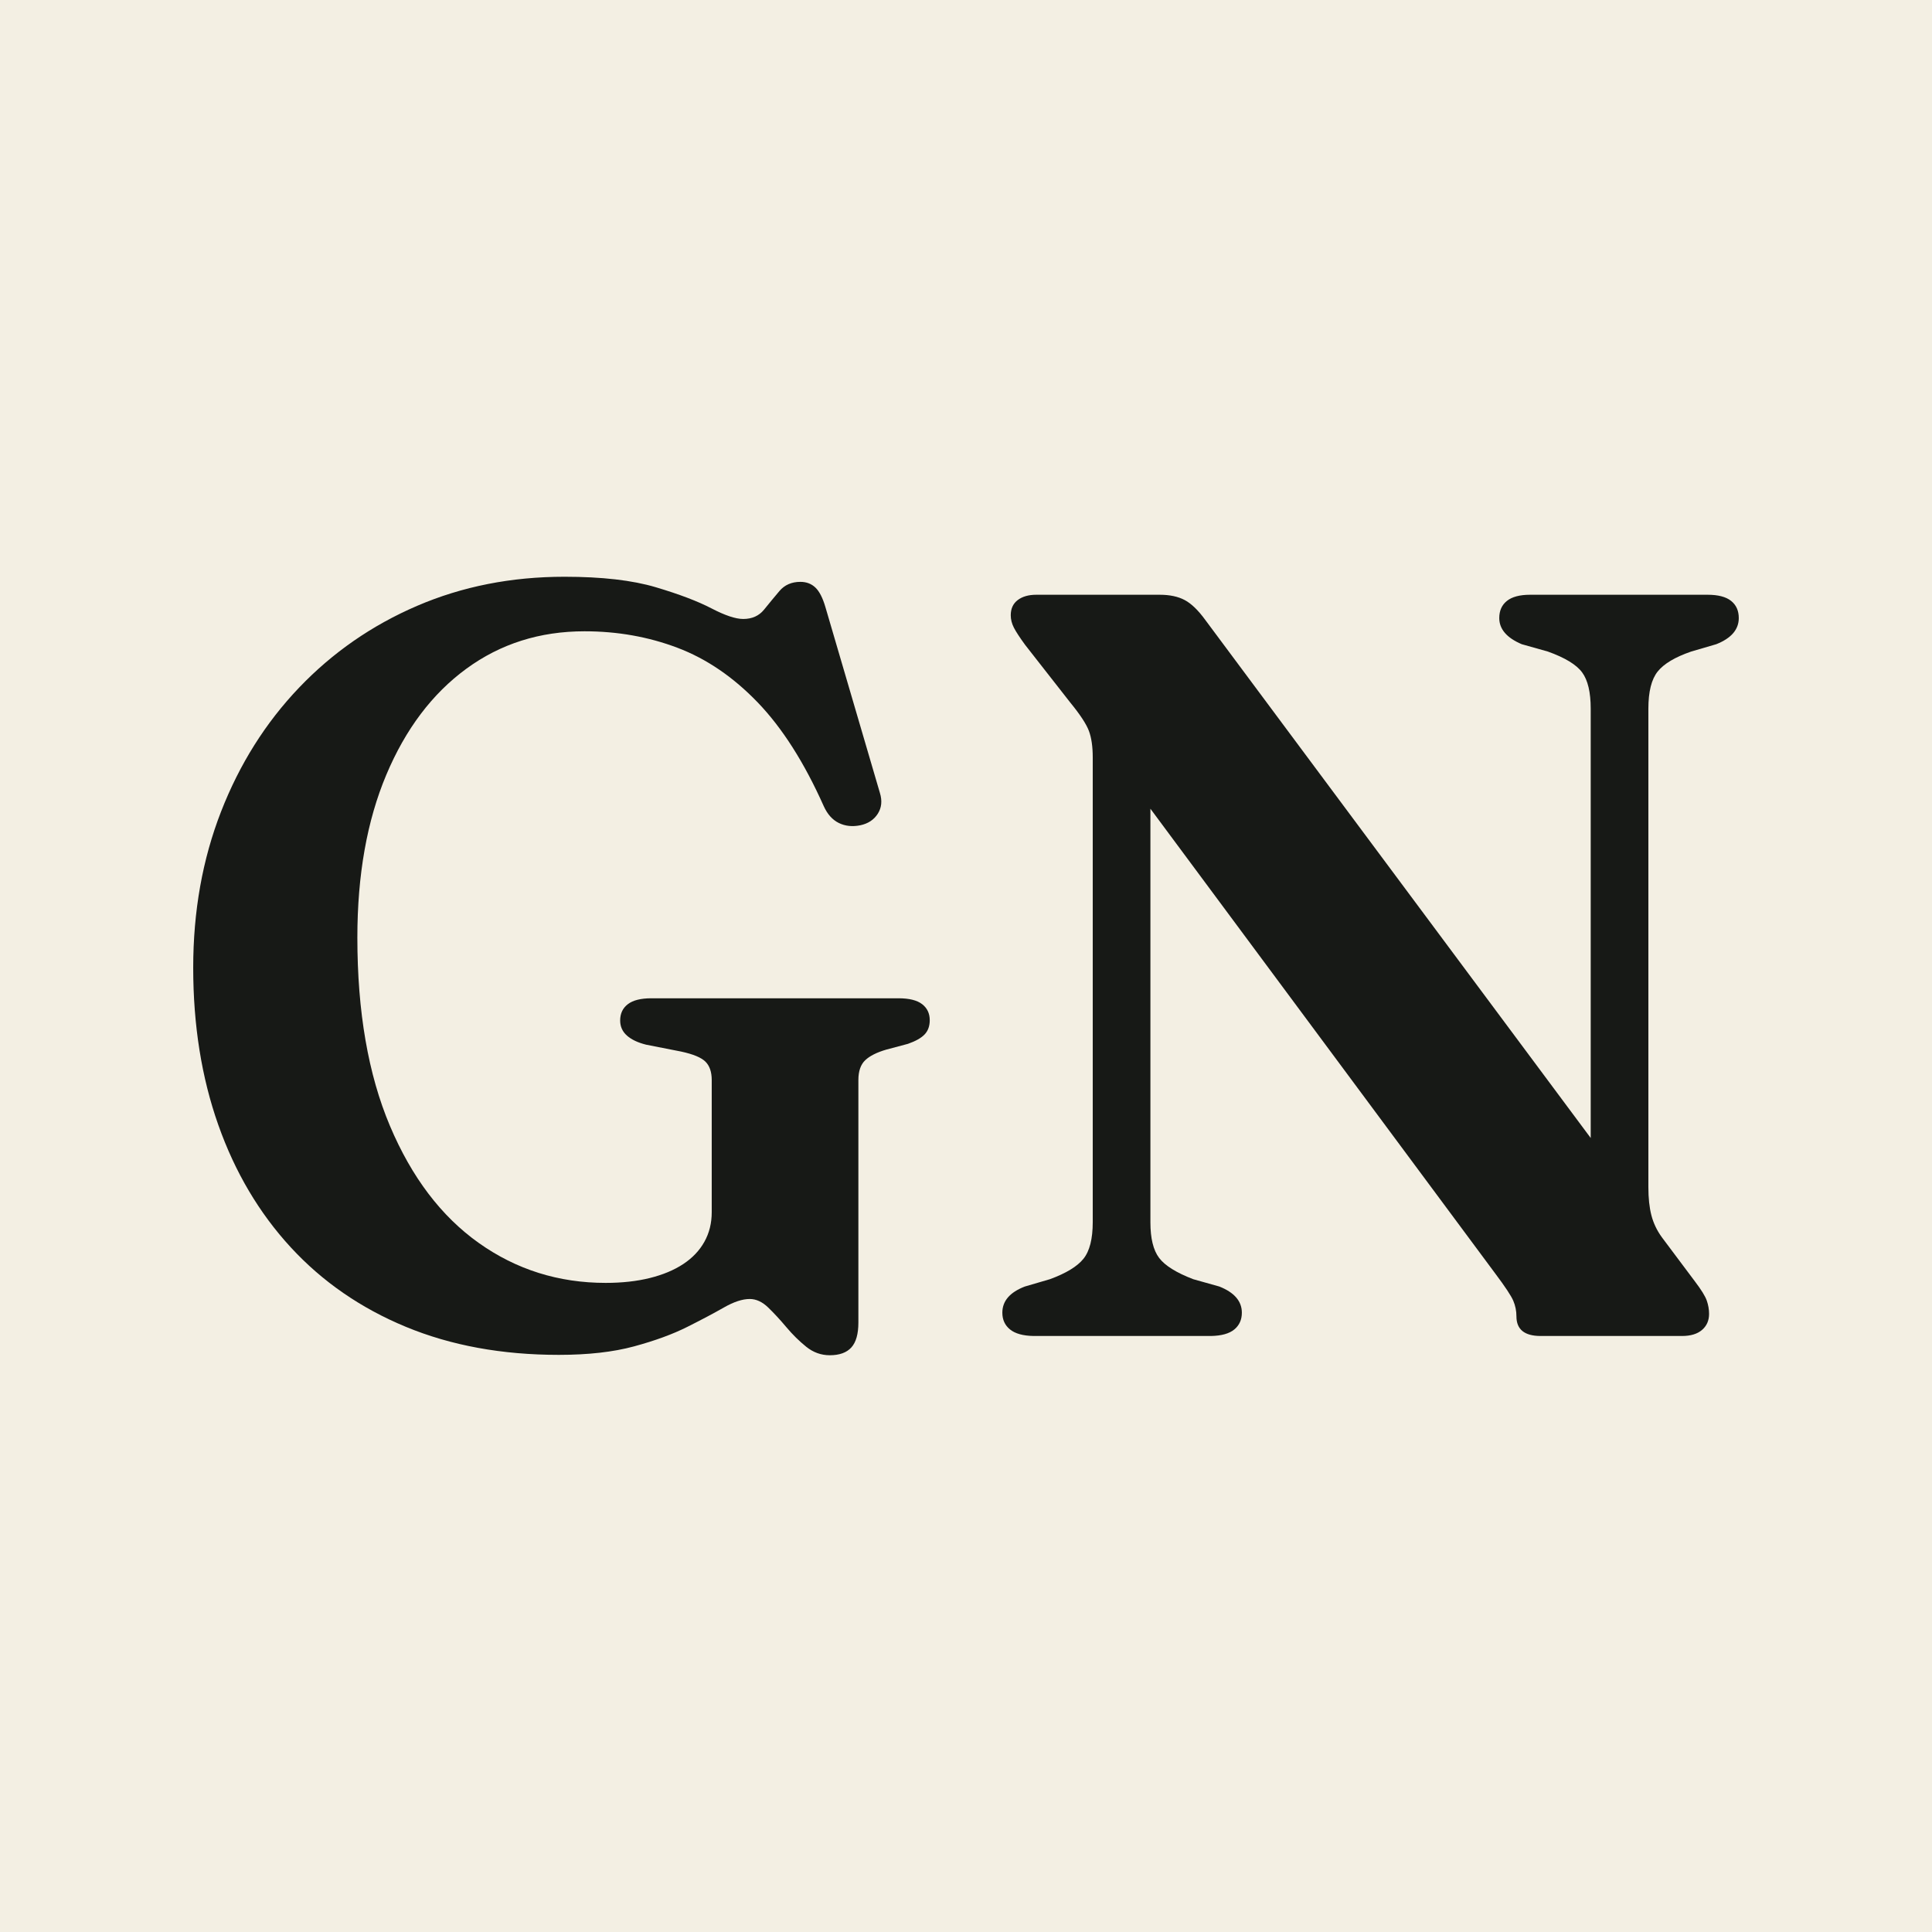
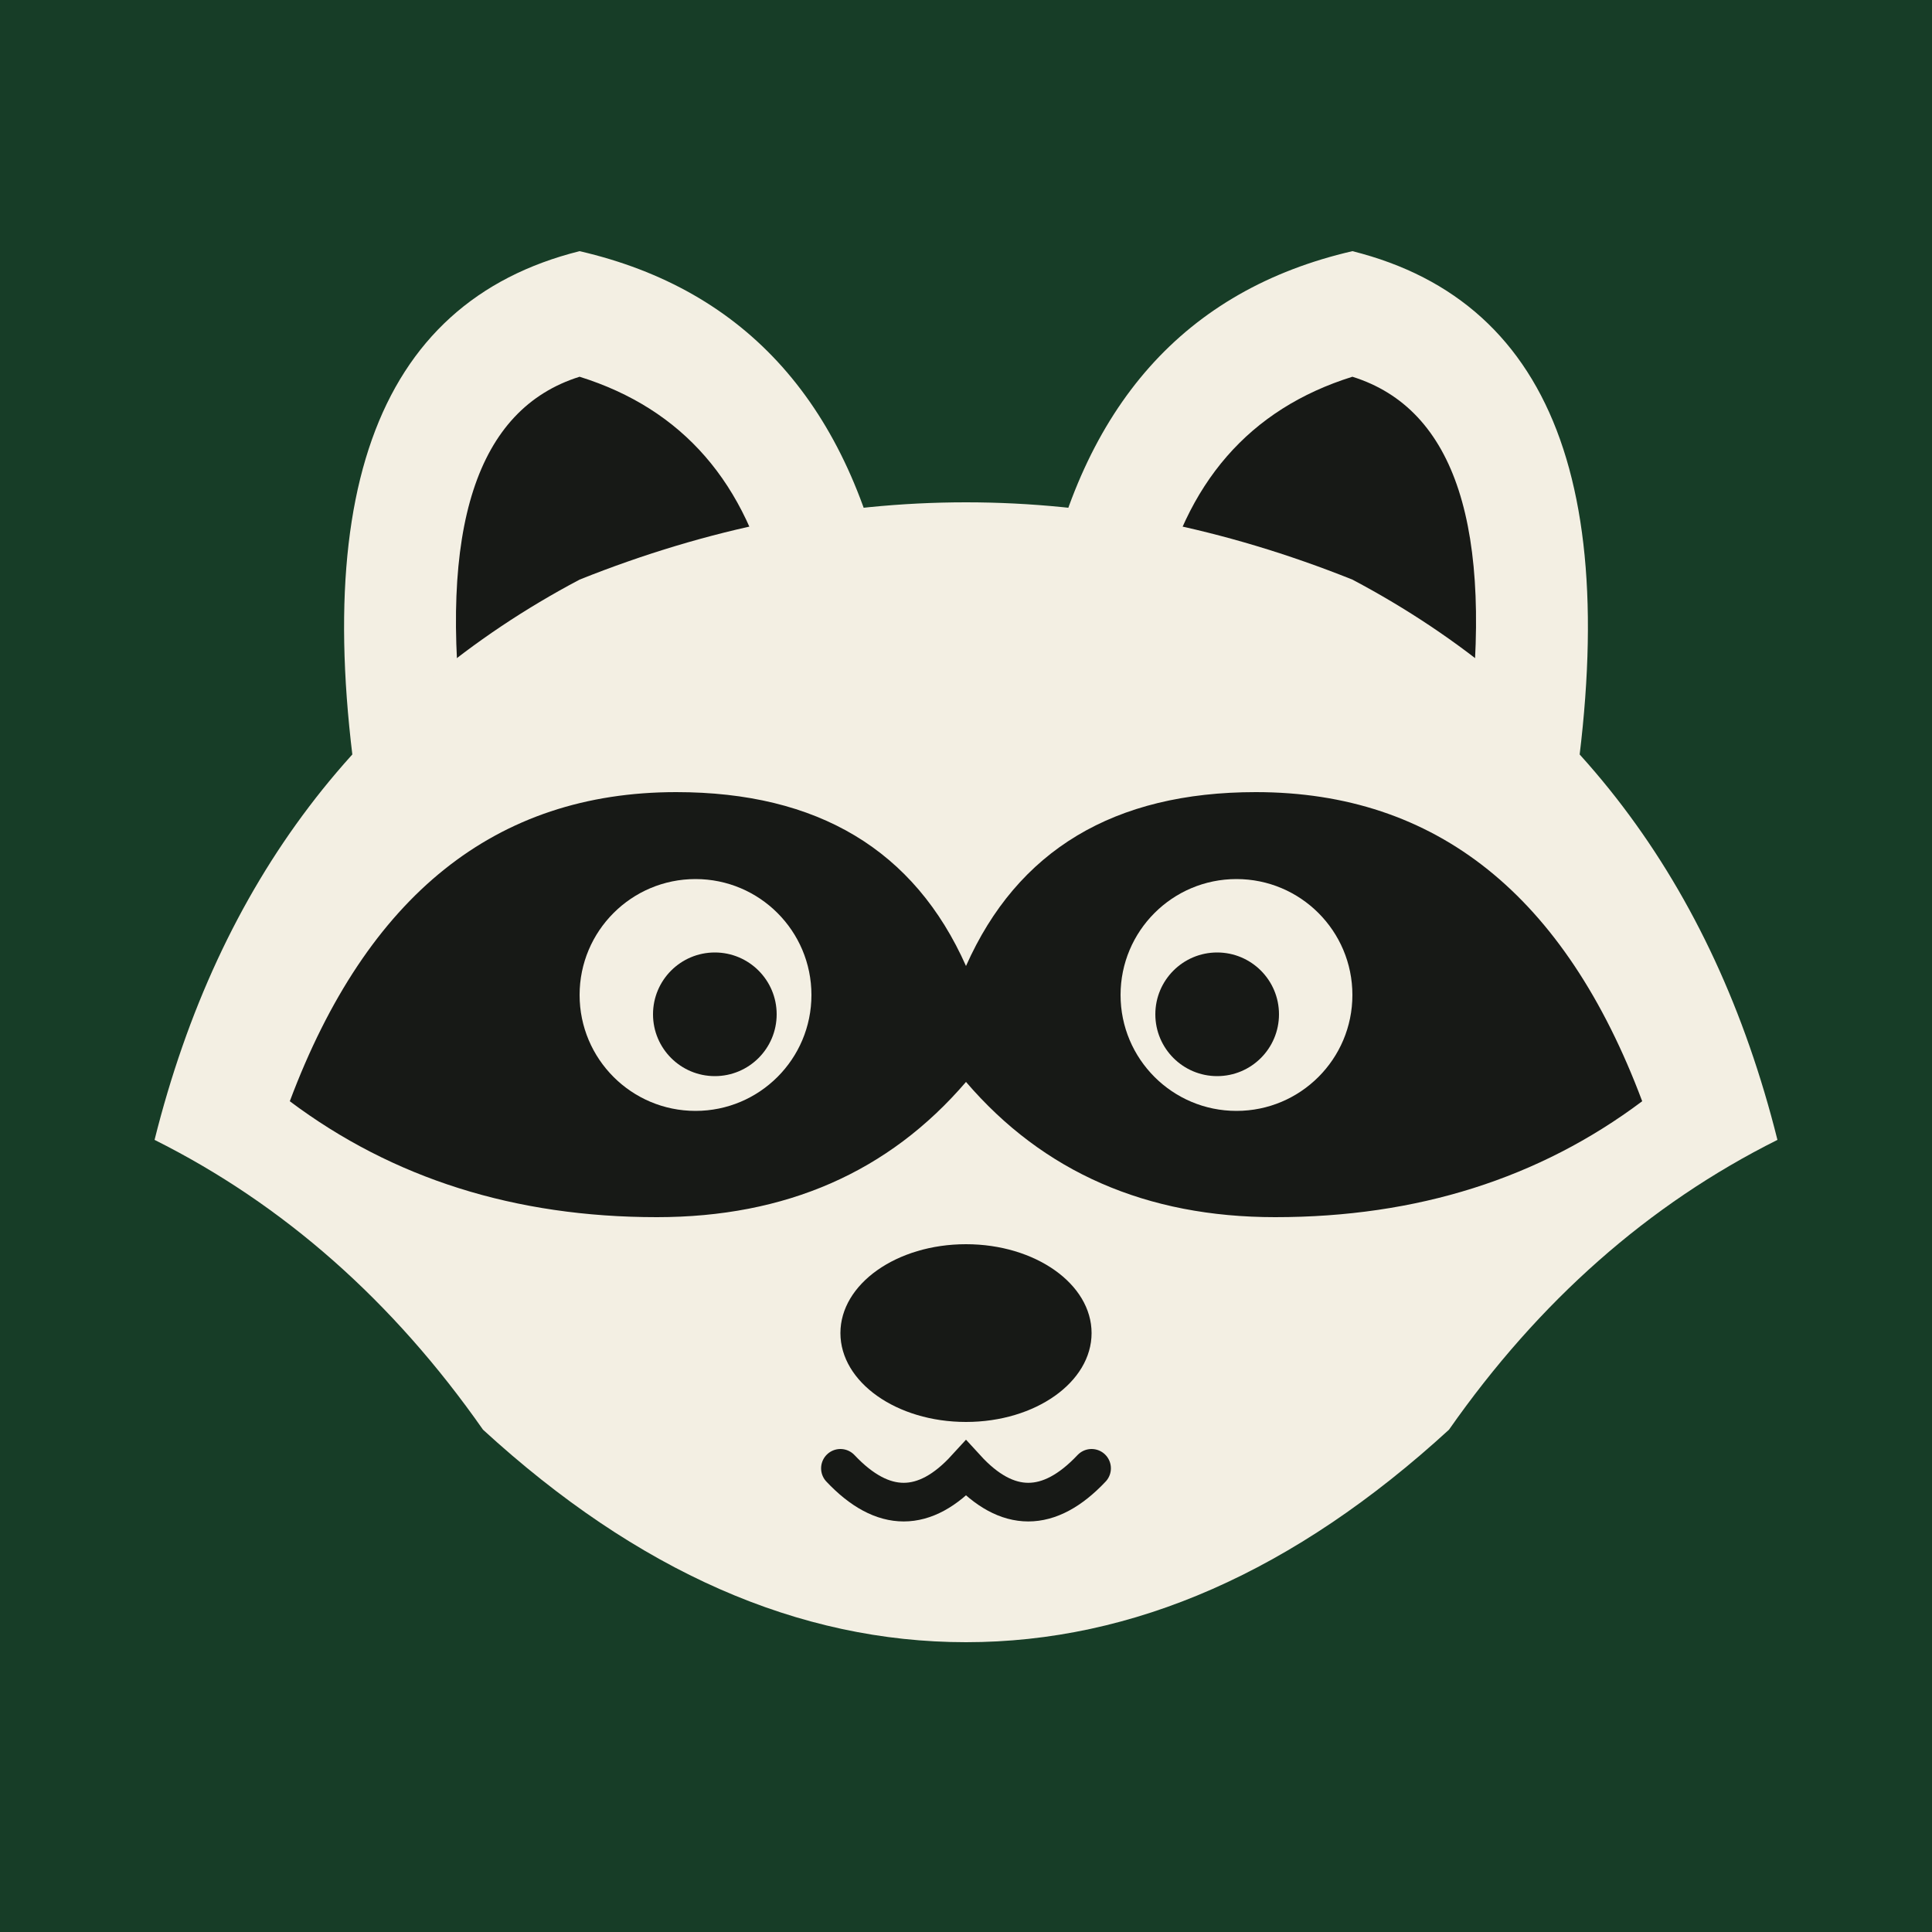
- <svg xmlns="http://www.w3.org/2000/svg" viewBox="0 0 512 512">
-   <rect width="512" height="512" fill="#f3efe3" />
-   <g fill="#171916" transform="translate(40.25 354.05) scale(0.14031 -0.14031)">
-     <path transform="translate(0 0)" d="M1334.404 25.426Q1334.404 -7.074 1321.06 -21.721Q1307.715 -36.369 1280.378 -36.369Q1255.762 -36.369 1235.834 -20.308Q1215.906 -4.248 1198.265 16.752Q1180.624 37.752 1164.009 53.812Q1147.395 69.873 1129.19 69.873Q1108.505 69.873 1080.379 53.812Q1052.252 37.752 1011.115 17.107Q969.978 -3.537 910.802 -19.598Q851.625 -35.658 768.608 -35.658Q607.54 -35.658 479.676 17.305Q351.813 70.268 262.305 167.442Q172.797 264.616 125.428 398.714Q78.06 532.811 78.06 695.601Q78.06 855.374 130.594 990.274Q183.128 1125.174 278.062 1224.59Q372.996 1324.005 500.851 1379.003Q628.706 1434 779.347 1434Q885.27 1434 951.749 1414.203Q1018.229 1394.405 1056.776 1374.331Q1095.324 1354.257 1116.866 1354.257Q1141.987 1354.257 1156.252 1371.921Q1170.517 1389.584 1185.232 1406.971Q1199.947 1424.357 1224.889 1424.357Q1241.858 1424.357 1253.168 1413.644Q1264.479 1402.931 1272.158 1376.61L1375.048 1025.729Q1381.959 1003.35 1370.959 986.25Q1359.959 969.15 1337.832 964.571Q1315.553 960.071 1297.464 968.924Q1279.375 977.777 1268.943 1000.814Q1213.79 1124.381 1144.298 1196.58Q1074.806 1268.78 992.611 1299.885Q910.416 1330.99 817.152 1330.99Q690.498 1330.99 593.857 1260.208Q497.216 1189.426 442.657 1059.663Q388.098 929.899 388.098 752.389Q388.098 542.489 449.631 396.849Q511.164 251.21 617.363 175.746Q723.562 100.283 857.158 100.283Q903.392 100.283 940.409 109.462Q977.426 118.641 1003.518 135.807Q1029.611 152.973 1043.511 177.855Q1057.412 202.737 1057.412 233.695V483.444Q1057.412 506.313 1045.609 518.079Q1033.806 529.845 999.637 537.203L933.679 550.156Q910.132 555.961 897.3 567.34Q884.469 578.719 884.469 595.887Q884.469 615.619 899.027 626.729Q913.584 637.84 943.437 637.84H1410.038Q1440.443 637.84 1454.817 626.729Q1469.191 615.619 1469.191 596.44Q1469.191 579.824 1459.583 569.658Q1449.975 559.492 1428.085 551.813L1387.732 541.071Q1360.115 533.082 1347.26 520.803Q1334.404 508.523 1334.404 483.444Z" />
-     <path transform="translate(1523 0)" d="M535.687 43.979Q535.687 24.095 521.429 12.324Q507.171 0.553 477.366 0H142.182Q112.377 0.553 97.842 12.324Q83.308 24.095 83.308 43.979Q83.308 77.084 125.761 93.395L173.236 107.279Q218.941 124.042 236.498 145.807Q254.056 167.572 254.056 215.161V1092.59Q254.056 1123.537 246.761 1142.948Q239.466 1162.359 211.381 1196.702L126.502 1305.137Q111.096 1326.185 105.139 1337.803Q99.181 1349.421 99.181 1361.248Q99.181 1380.011 112.402 1390.005Q125.623 1400 147.37 1400H380.503Q408.993 1400 427.845 1389.934Q446.698 1379.868 466.793 1352.21L1239.934 312.982L1194.587 201.778V1184.839Q1194.587 1231.354 1178.387 1253.343Q1162.188 1275.332 1113.641 1292.721L1064.319 1306.605Q1021.866 1324.574 1021.866 1356.021Q1021.866 1376.858 1036.401 1388.429Q1050.935 1400 1080.188 1400H1415.371Q1445.177 1400 1459.711 1388.429Q1474.245 1376.858 1474.245 1356.021Q1474.245 1323.468 1431.792 1306.605L1384.318 1292.721Q1338.644 1276.99 1321.071 1255.001Q1303.498 1233.012 1303.498 1184.839V281.103Q1303.498 249.961 1309.232 227.843Q1314.966 205.724 1328.945 186.487L1391.303 103.22Q1409.44 79.373 1413.792 66.86Q1418.145 54.347 1418.145 41.705Q1418.145 22.926 1404.876 11.463Q1391.608 0 1366.94 0H1100.043Q1054.295 0 1054.295 37.058Q1054.295 52.605 1048.303 66.616Q1042.311 80.626 1014.7 117.437L270.957 1119.883L362.967 1181.962V214.561Q362.967 169.23 379.458 147.433Q395.95 125.637 443.786 107.279L493.234 93.395Q535.687 76.532 535.687 43.979Z" />
-   </g>
+ <svg xmlns="http://www.w3.org/2000/svg" viewBox="0 0 100 100" width="512" height="512">
+   <rect width="100" height="100" fill="#173D27" />
+   <path d="M19 44 Q14 17 30 13 Q43 16 46 31 Z" fill="#F3EFE3" />
+   <path d="M24 38 Q22 22 30 19.5 Q38 22 40 31 Z" fill="#171916" />
+   <path d="M81 44 Q86 17 70 13 Q57 16 54 31 Z" fill="#F3EFE3" />
+   <path d="M76 38 Q78 22 70 19.5 Q62 22 60 31 Z" fill="#171916" />
+   <path d="M8 59 Q13 39 30 30 Q50 22 70 30 Q87 39 92 59 Q82 64 75 74 Q63 85 50 85 Q37 85 25 74 Q18 64 8 59 Z" fill="#F3EFE3" />
+   <path d="M15 57 Q21 41 35 41 Q46 41 50 50 Q54 41 65 41 Q79 41 85 57 Q77 63 66 63 Q56 63 50 56 Q44 63 34 63 Q23 63 15 57 Z" fill="#171916" />
+   <circle cx="36" cy="51.5" r="6" fill="#F3EFE3" />
+   <circle cx="64" cy="51.5" r="6" fill="#F3EFE3" />
+   <circle cx="37" cy="52.5" r="3.2" fill="#171916" />
+   <circle cx="63" cy="52.5" r="3.2" fill="#171916" />
+   <ellipse cx="50" cy="69" rx="6.5" ry="4.6" fill="#171916" />
+   <path d="M43.5 76 Q46.8 79.5 50 76 Q53.2 79.5 56.5 76" fill="none" stroke="#171916" stroke-width="2" stroke-linecap="round" />
</svg>
